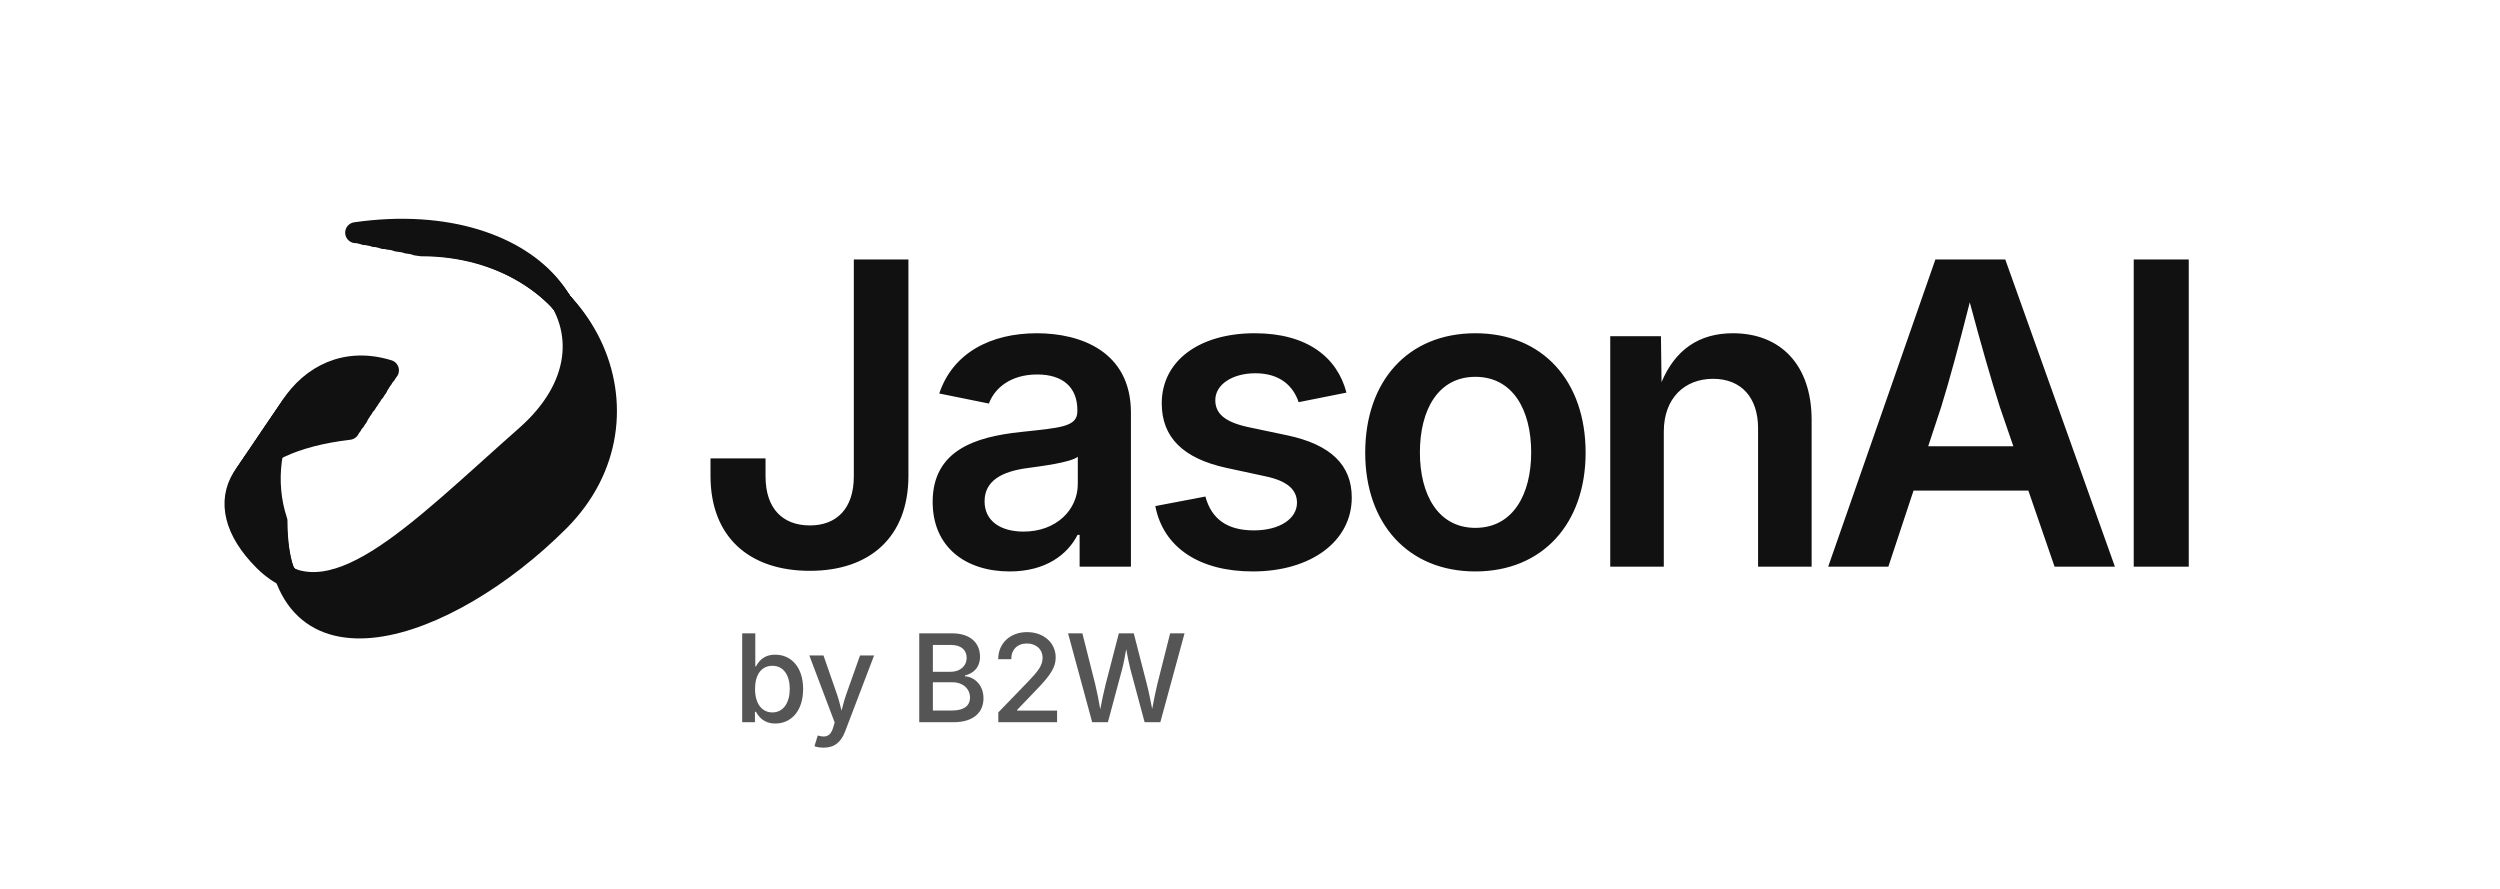
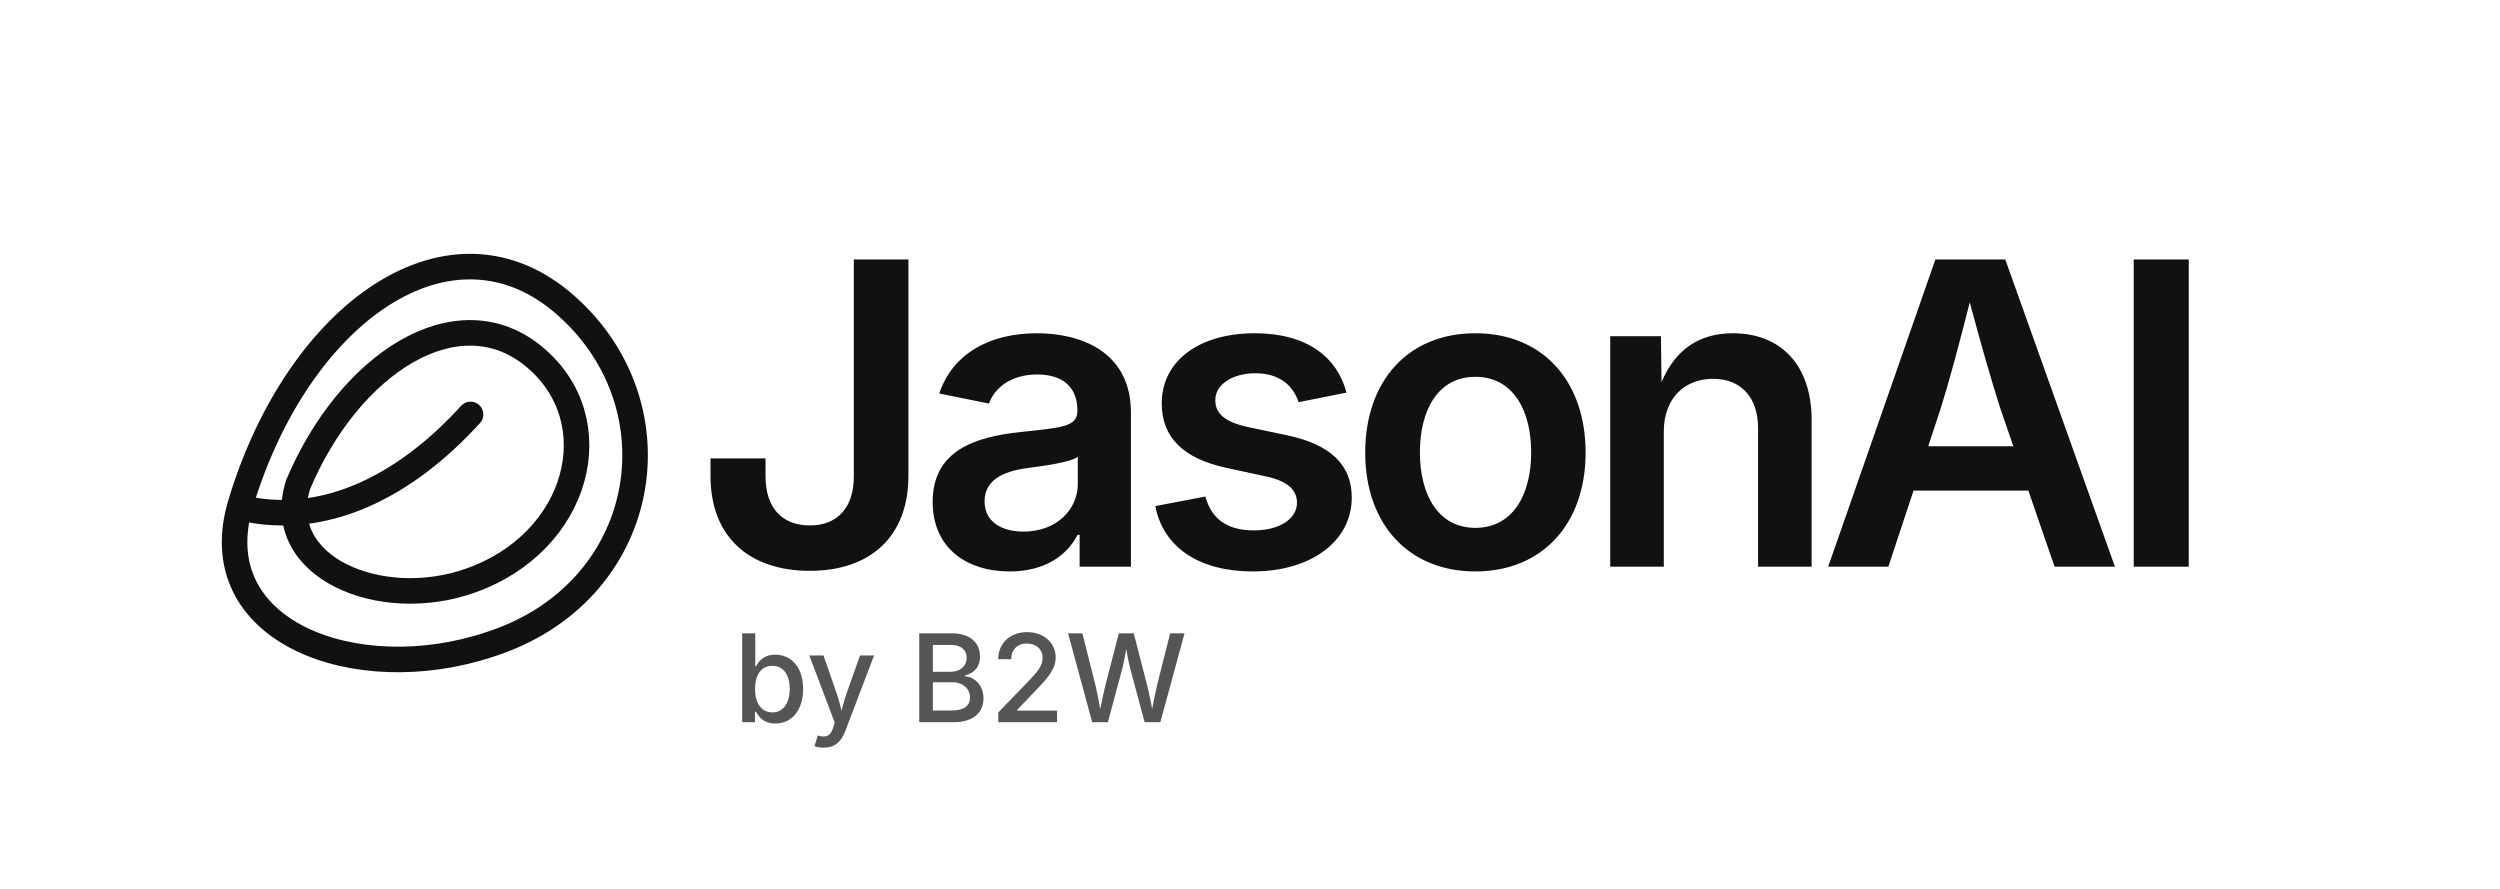
<svg xmlns="http://www.w3.org/2000/svg" width="1800" height="640" viewBox="0 0 450 160" fill="none">
-   <g transform="translate(18 23) scale(1.18)" stroke="#111111" stroke-width="3.2" stroke-linecap="round" stroke-linejoin="round">
-     <path d="M 39.0 16.0 C 67.0 12.0, 82.0 32.0, 65.0 47.0 C 48.0 62.0, 35.0 76.0, 25.0 66.0 C 16.0 57.0, 21.0 48.0, 38.0 46.0" />
-     <path d="M 39.7 16.1 C 67.5 12.4, 82.3 32.9, 65.4 47.9 C 48.4 63.1, 34.4 76.7, 25.1 65.6 C 16.5 56.4, 21.7 46.9, 38.4 45.4" />
-     <path d="M 40.4 16.3 C 68.0 12.9, 82.6 33.7, 65.7 48.9 C 48.7 64.1, 33.9 77.4, 25.3 65.1 C 17.0 55.7, 22.4 45.9, 38.9 44.7" />
-     <path d="M 41.1 16.4 C 68.5 13.3, 82.9 34.6, 66.1 49.8 C 49.1 65.2, 33.3 78.1, 25.4 64.7 C 17.5 55.1, 23.1 44.8, 39.3 44.1" />
-     <path d="M 41.9 16.6 C 69.0 13.7, 83.1 35.4, 66.4 50.7 C 49.4 66.3, 32.7 78.9, 25.6 64.3 C 18.0 54.4, 23.9 43.7, 39.7 43.4" />
-     <path d="M 42.6 16.7 C 69.5 14.1, 83.4 36.3, 66.8 51.6 C 49.8 67.4, 32.1 79.6, 25.7 63.9 C 18.5 53.8, 24.6 42.6, 40.1 42.8" />
-     <path d="M 43.3 16.9 C 70.0 14.6, 83.7 37.1, 67.1 52.6 C 50.1 68.4, 31.6 80.3, 25.9 63.4 C 19.0 53.1, 25.3 41.6, 40.6 42.1" />
-     <path d="M 44.0 17.0 C 70.5 15.0, 84.0 38.0, 67.5 53.5 C 50.5 69.5, 31.0 81.0, 26.0 63.0 C 19.5 52.5, 26.0 40.5, 41.0 41.5" />
-     <path d="M 44.7 17.1 C 71.0 15.4, 84.3 38.9, 67.9 54.4 C 50.9 70.6, 30.4 81.7, 26.1 62.6 C 20.0 51.9, 26.7 39.4, 41.4 40.9" />
-     <path d="M 45.4 17.3 C 71.5 15.9, 84.6 39.7, 68.2 55.4 C 51.2 71.6, 29.9 82.4, 26.3 62.1 C 20.5 51.2, 27.4 38.4, 41.9 40.2" />
-     <path d="M 46.1 17.4 C 72.0 16.3, 84.9 40.6, 68.6 56.3 C 51.6 72.7, 29.3 83.1, 26.4 61.7 C 21.0 50.6, 28.1 37.3, 42.3 39.6" />
-     <path d="M 46.9 17.6 C 72.5 16.7, 85.1 41.4, 68.9 57.2 C 51.9 73.8, 28.7 83.9, 26.6 61.3 C 21.5 49.9, 28.9 36.2, 42.7 38.9" />
-     <path d="M 47.6 17.7 C 73.0 17.1, 85.4 42.3, 69.3 58.1 C 52.3 74.9, 28.1 84.6, 26.7 60.9 C 22.0 49.3, 29.6 35.1, 43.1 38.3" />
-     <path d="M 48.3 17.9 C 73.5 17.6, 85.7 43.1, 69.6 59.1 C 52.6 75.9, 27.6 85.3, 26.9 60.4 C 22.5 48.6, 30.3 34.1, 43.6 37.6" />
-     <path d="M 49.0 18.0 C 74.0 18.0, 86.0 44.0, 70.0 60.0 C 53.0 77.0, 27.0 86.0, 27.0 60.0 C 23.0 48.0, 31.0 33.0, 44.0 37.0" />
+   <g transform="translate(18 24) scale(1.15)" stroke="#111111" stroke-width="4" stroke-linecap="round" stroke-linejoin="round">
+     <path d="M 22 58 C 31 28, 55 11, 73 27 C 91 43, 86 72, 61 80 C 40 87, 16 78, 22 58 Z" />
+     <path d="M 31 55 C 39 36, 56 25, 68 35 C 80 45, 75 64, 58 70 C 44 75, 27 68, 31 55 Z" />
+     <path d="M 24 59 C 36 61, 48 55, 58 44" />
  </g>
  <text x="125" y="102" fill="#111111" font-family="Inter, Arial, Helvetica, sans-serif" font-size="76" font-weight="600" letter-spacing="-4">JasonAI</text>
  <text x="132" y="130" fill="#555555" font-family="Inter, Arial, Helvetica, sans-serif" font-size="22" font-weight="500" letter-spacing="0">by B2W</text>
</svg>
